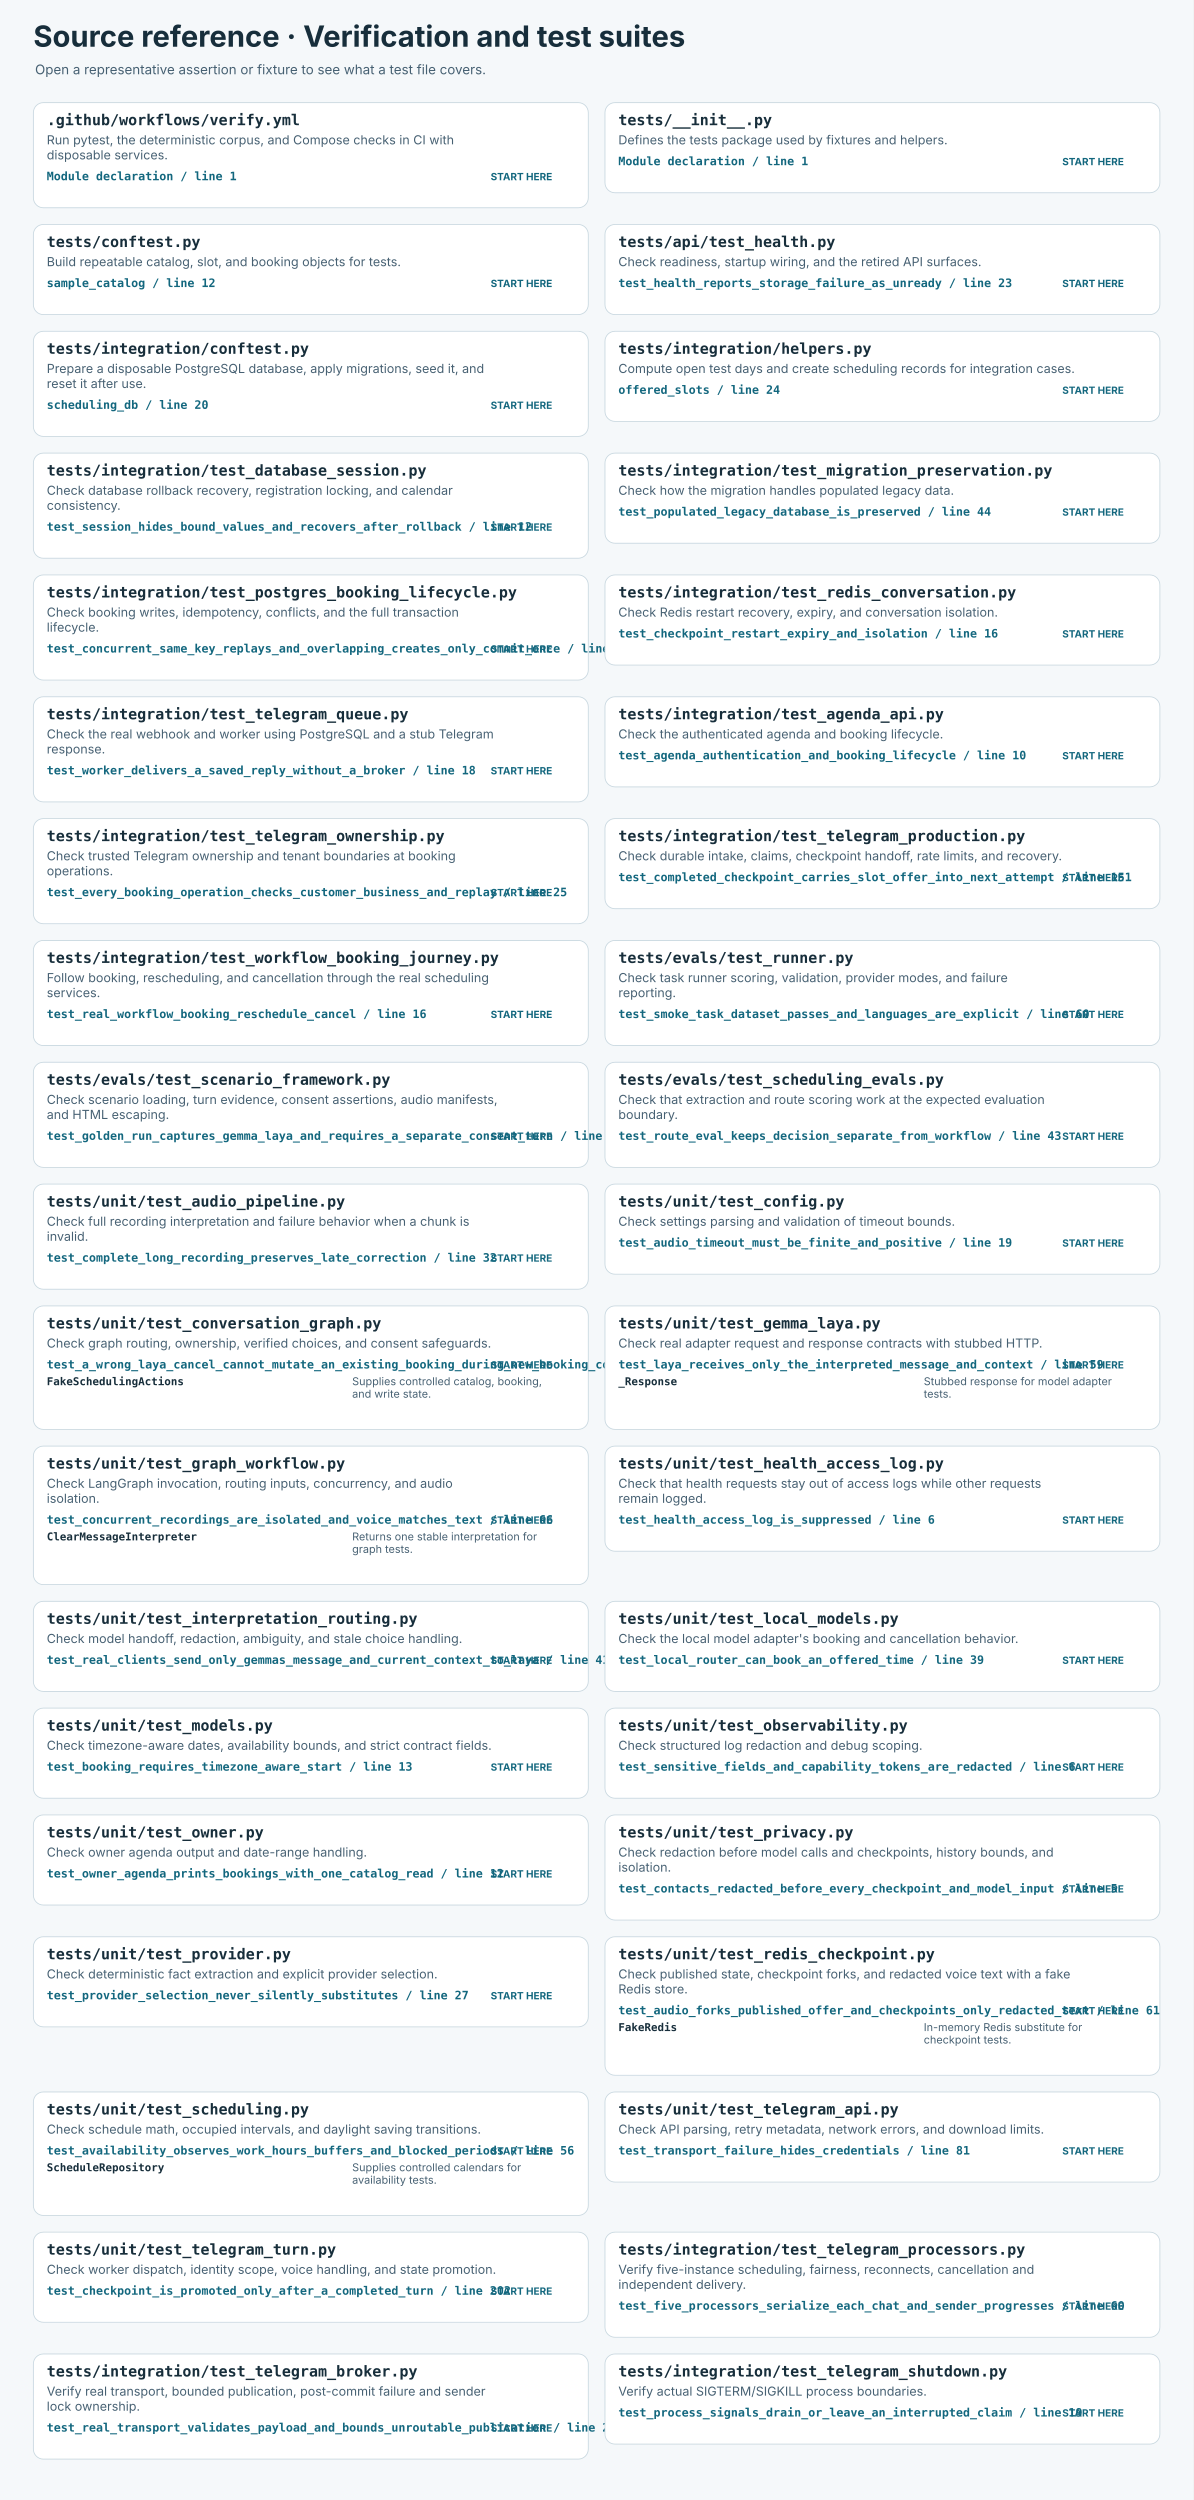
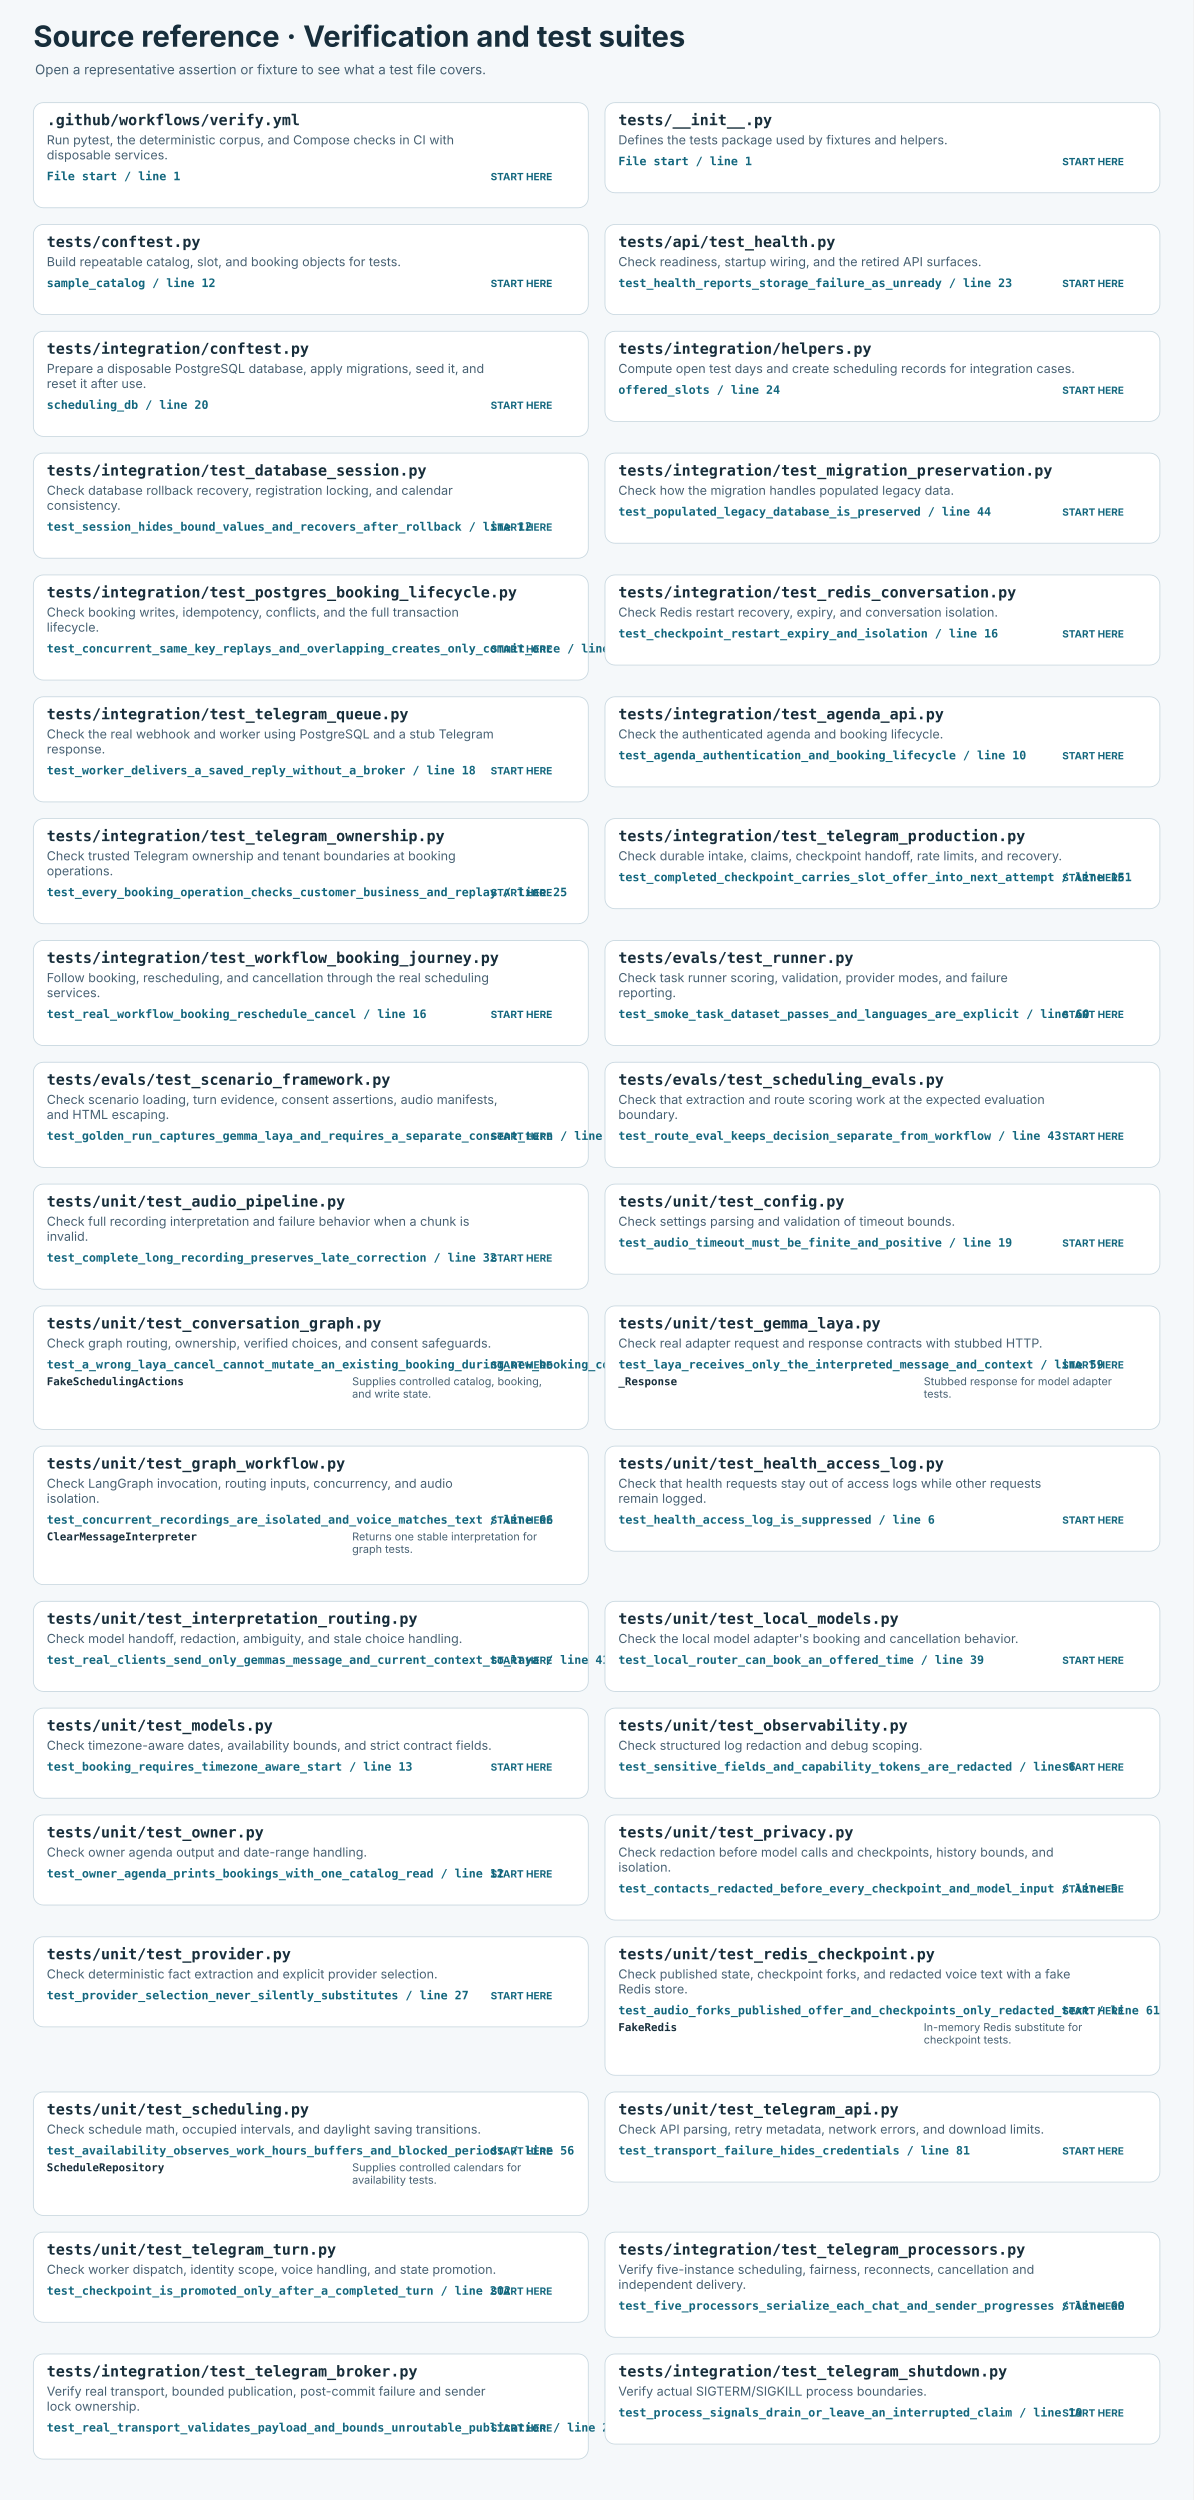
<svg xmlns="http://www.w3.org/2000/svg" viewBox="0 0 1430 2996" width="1430" height="2996" role="img" aria-label="Source reference · Verification and test suites">
  <rect x="0" y="0" width="1430" height="2996" rx="0" fill="#f5f8fa" stroke="none" stroke-width="1" />
  <text x="40" y="56" fill="#172e3b" font-size="35" font-weight="700" font-family="system-ui, -apple-system, sans-serif">Source reference · Verification and test suites</text>
  <text x="42" y="89" fill="#466072" font-size="16" font-weight="400" font-family="system-ui, -apple-system, sans-serif">Open a representative assertion or fixture to see what a test file covers.</text>
  <g id=".github-workflows-verify.yml" data-source=".github/workflows/verify.yml">
    <rect x="40" y="123" width="665" height="126" rx="12" fill="#ffffff" stroke="#c8d7df" stroke-width="1" />
    <a href="../../.github/workflows/verify.yml">
      <text x="56" y="150" fill="#172e3b" font-size="18" font-weight="700" font-family="ui-monospace, Menlo, monospace">.github/workflows/verify.yml</text>
    </a>
    <text x="56" y="173" fill="#466072" font-size="15" font-weight="400" font-family="system-ui, -apple-system, sans-serif">Run pytest, the deterministic corpus, and Compose checks in CI with</text>
    <text x="56" y="191" fill="#466072" font-size="15" font-weight="400" font-family="system-ui, -apple-system, sans-serif">disposable services.</text>
    <a href="../../.github/workflows/verify.yml">
-       <text x="56" y="216" fill="#13677e" font-size="14" font-weight="700" font-family="ui-monospace, Menlo, monospace">Module declaration  /  line 1</text>
+       <text x="56" y="216" fill="#13677e" font-size="14" font-weight="700" font-family="ui-monospace, Menlo, monospace">File start  /  line 1</text>
    </a>
    <text x="588" y="216" fill="#13677e" font-size="12" font-weight="700" font-family="system-ui, -apple-system, sans-serif">START HERE</text>
  </g>
  <g id="tests-__init__.py" data-source="tests/__init__.py">
    <rect x="725" y="123" width="665" height="108" rx="12" fill="#ffffff" stroke="#c8d7df" stroke-width="1" />
    <a href="../../tests/__init__.py">
      <text x="741" y="150" fill="#172e3b" font-size="18" font-weight="700" font-family="ui-monospace, Menlo, monospace">tests/__init__.py</text>
    </a>
    <text x="741" y="173" fill="#466072" font-size="15" font-weight="400" font-family="system-ui, -apple-system, sans-serif">Defines the tests package used by fixtures and helpers.</text>
    <a href="../../tests/__init__.py">
-       <text x="741" y="198" fill="#13677e" font-size="14" font-weight="700" font-family="ui-monospace, Menlo, monospace">Module declaration  /  line 1</text>
+       <text x="741" y="198" fill="#13677e" font-size="14" font-weight="700" font-family="ui-monospace, Menlo, monospace">File start  /  line 1</text>
    </a>
    <text x="1273" y="198" fill="#13677e" font-size="12" font-weight="700" font-family="system-ui, -apple-system, sans-serif">START HERE</text>
  </g>
  <g id="tests-conftest.py" data-source="tests/conftest.py">
    <rect x="40" y="269" width="665" height="108" rx="12" fill="#ffffff" stroke="#c8d7df" stroke-width="1" />
    <a href="../../tests/conftest.py">
      <text x="56" y="296" fill="#172e3b" font-size="18" font-weight="700" font-family="ui-monospace, Menlo, monospace">tests/conftest.py</text>
    </a>
    <text x="56" y="319" fill="#466072" font-size="15" font-weight="400" font-family="system-ui, -apple-system, sans-serif">Build repeatable catalog, slot, and booking objects for tests.</text>
    <a href="../../tests/conftest.py#L12">
      <text x="56" y="344" fill="#13677e" font-size="14" font-weight="700" font-family="ui-monospace, Menlo, monospace">sample_catalog  /  line 12</text>
    </a>
    <text x="588" y="344" fill="#13677e" font-size="12" font-weight="700" font-family="system-ui, -apple-system, sans-serif">START HERE</text>
  </g>
  <g id="tests-api-test_health.py" data-source="tests/api/test_health.py">
    <rect x="725" y="269" width="665" height="108" rx="12" fill="#ffffff" stroke="#c8d7df" stroke-width="1" />
    <a href="../../tests/api/test_health.py">
      <text x="741" y="296" fill="#172e3b" font-size="18" font-weight="700" font-family="ui-monospace, Menlo, monospace">tests/api/test_health.py</text>
    </a>
    <text x="741" y="319" fill="#466072" font-size="15" font-weight="400" font-family="system-ui, -apple-system, sans-serif">Check readiness, startup wiring, and the retired API surfaces.</text>
    <a href="../../tests/api/test_health.py#L23">
      <text x="741" y="344" fill="#13677e" font-size="14" font-weight="700" font-family="ui-monospace, Menlo, monospace">test_health_reports_storage_failure_as_unready  /  line 23</text>
    </a>
    <text x="1273" y="344" fill="#13677e" font-size="12" font-weight="700" font-family="system-ui, -apple-system, sans-serif">START HERE</text>
  </g>
  <g id="tests-integration-conftest.py" data-source="tests/integration/conftest.py">
    <rect x="40" y="397" width="665" height="126" rx="12" fill="#ffffff" stroke="#c8d7df" stroke-width="1" />
    <a href="../../tests/integration/conftest.py">
      <text x="56" y="424" fill="#172e3b" font-size="18" font-weight="700" font-family="ui-monospace, Menlo, monospace">tests/integration/conftest.py</text>
    </a>
    <text x="56" y="447" fill="#466072" font-size="15" font-weight="400" font-family="system-ui, -apple-system, sans-serif">Prepare a disposable PostgreSQL database, apply migrations, seed it, and</text>
    <text x="56" y="465" fill="#466072" font-size="15" font-weight="400" font-family="system-ui, -apple-system, sans-serif">reset it after use.</text>
    <a href="../../tests/integration/conftest.py#L20">
      <text x="56" y="490" fill="#13677e" font-size="14" font-weight="700" font-family="ui-monospace, Menlo, monospace">scheduling_db  /  line 20</text>
    </a>
    <text x="588" y="490" fill="#13677e" font-size="12" font-weight="700" font-family="system-ui, -apple-system, sans-serif">START HERE</text>
  </g>
  <g id="tests-integration-helpers.py" data-source="tests/integration/helpers.py">
    <rect x="725" y="397" width="665" height="108" rx="12" fill="#ffffff" stroke="#c8d7df" stroke-width="1" />
    <a href="../../tests/integration/helpers.py">
      <text x="741" y="424" fill="#172e3b" font-size="18" font-weight="700" font-family="ui-monospace, Menlo, monospace">tests/integration/helpers.py</text>
    </a>
    <text x="741" y="447" fill="#466072" font-size="15" font-weight="400" font-family="system-ui, -apple-system, sans-serif">Compute open test days and create scheduling records for integration cases.</text>
    <a href="../../tests/integration/helpers.py#L24">
      <text x="741" y="472" fill="#13677e" font-size="14" font-weight="700" font-family="ui-monospace, Menlo, monospace">offered_slots  /  line 24</text>
    </a>
    <text x="1273" y="472" fill="#13677e" font-size="12" font-weight="700" font-family="system-ui, -apple-system, sans-serif">START HERE</text>
  </g>
  <g id="tests-integration-test_database_session.py" data-source="tests/integration/test_database_session.py">
    <rect x="40" y="543" width="665" height="126" rx="12" fill="#ffffff" stroke="#c8d7df" stroke-width="1" />
    <a href="../../tests/integration/test_database_session.py">
      <text x="56" y="570" fill="#172e3b" font-size="18" font-weight="700" font-family="ui-monospace, Menlo, monospace">tests/integration/test_database_session.py</text>
    </a>
    <text x="56" y="593" fill="#466072" font-size="15" font-weight="400" font-family="system-ui, -apple-system, sans-serif">Check database rollback recovery, registration locking, and calendar</text>
    <text x="56" y="611" fill="#466072" font-size="15" font-weight="400" font-family="system-ui, -apple-system, sans-serif">consistency.</text>
    <a href="../../tests/integration/test_database_session.py#L12">
      <text x="56" y="636" fill="#13677e" font-size="14" font-weight="700" font-family="ui-monospace, Menlo, monospace">test_session_hides_bound_values_and_recovers_after_rollback  /  line 12</text>
    </a>
    <text x="588" y="636" fill="#13677e" font-size="12" font-weight="700" font-family="system-ui, -apple-system, sans-serif">START HERE</text>
  </g>
  <g id="tests-integration-test_migration_preservation.py" data-source="tests/integration/test_migration_preservation.py">
    <rect x="725" y="543" width="665" height="108" rx="12" fill="#ffffff" stroke="#c8d7df" stroke-width="1" />
    <a href="../../tests/integration/test_migration_preservation.py">
      <text x="741" y="570" fill="#172e3b" font-size="18" font-weight="700" font-family="ui-monospace, Menlo, monospace">tests/integration/test_migration_preservation.py</text>
    </a>
    <text x="741" y="593" fill="#466072" font-size="15" font-weight="400" font-family="system-ui, -apple-system, sans-serif">Check how the migration handles populated legacy data.</text>
    <a href="../../tests/integration/test_migration_preservation.py#L44">
      <text x="741" y="618" fill="#13677e" font-size="14" font-weight="700" font-family="ui-monospace, Menlo, monospace">test_populated_legacy_database_is_preserved  /  line 44</text>
    </a>
    <text x="1273" y="618" fill="#13677e" font-size="12" font-weight="700" font-family="system-ui, -apple-system, sans-serif">START HERE</text>
  </g>
  <g id="tests-integration-test_postgres_booking_lifecycle.py" data-source="tests/integration/test_postgres_booking_lifecycle.py">
    <rect x="40" y="689" width="665" height="126" rx="12" fill="#ffffff" stroke="#c8d7df" stroke-width="1" />
    <a href="../../tests/integration/test_postgres_booking_lifecycle.py">
      <text x="56" y="716" fill="#172e3b" font-size="18" font-weight="700" font-family="ui-monospace, Menlo, monospace">tests/integration/test_postgres_booking_lifecycle.py</text>
    </a>
    <text x="56" y="739" fill="#466072" font-size="15" font-weight="400" font-family="system-ui, -apple-system, sans-serif">Check booking writes, idempotency, conflicts, and the full transaction</text>
    <text x="56" y="757" fill="#466072" font-size="15" font-weight="400" font-family="system-ui, -apple-system, sans-serif">lifecycle.</text>
    <a href="../../tests/integration/test_postgres_booking_lifecycle.py#L331">
      <text x="56" y="782" fill="#13677e" font-size="14" font-weight="700" font-family="ui-monospace, Menlo, monospace">test_concurrent_same_key_replays_and_overlapping_creates_only_commit_once  /  line 331</text>
    </a>
    <text x="588" y="782" fill="#13677e" font-size="12" font-weight="700" font-family="system-ui, -apple-system, sans-serif">START HERE</text>
  </g>
  <g id="tests-integration-test_redis_conversation.py" data-source="tests/integration/test_redis_conversation.py">
    <rect x="725" y="689" width="665" height="108" rx="12" fill="#ffffff" stroke="#c8d7df" stroke-width="1" />
    <a href="../../tests/integration/test_redis_conversation.py">
      <text x="741" y="716" fill="#172e3b" font-size="18" font-weight="700" font-family="ui-monospace, Menlo, monospace">tests/integration/test_redis_conversation.py</text>
    </a>
    <text x="741" y="739" fill="#466072" font-size="15" font-weight="400" font-family="system-ui, -apple-system, sans-serif">Check Redis restart recovery, expiry, and conversation isolation.</text>
    <a href="../../tests/integration/test_redis_conversation.py#L16">
      <text x="741" y="764" fill="#13677e" font-size="14" font-weight="700" font-family="ui-monospace, Menlo, monospace">test_checkpoint_restart_expiry_and_isolation  /  line 16</text>
    </a>
    <text x="1273" y="764" fill="#13677e" font-size="12" font-weight="700" font-family="system-ui, -apple-system, sans-serif">START HERE</text>
  </g>
  <g id="tests-integration-test_telegram_queue.py" data-source="tests/integration/test_telegram_queue.py">
    <rect x="40" y="835" width="665" height="126" rx="12" fill="#ffffff" stroke="#c8d7df" stroke-width="1" />
    <a href="../../tests/integration/test_telegram_queue.py">
      <text x="56" y="862" fill="#172e3b" font-size="18" font-weight="700" font-family="ui-monospace, Menlo, monospace">tests/integration/test_telegram_queue.py</text>
    </a>
    <text x="56" y="885" fill="#466072" font-size="15" font-weight="400" font-family="system-ui, -apple-system, sans-serif">Check the real webhook and worker using PostgreSQL and a stub Telegram</text>
    <text x="56" y="903" fill="#466072" font-size="15" font-weight="400" font-family="system-ui, -apple-system, sans-serif">response.</text>
    <a href="../../tests/integration/test_telegram_queue.py#L18">
      <text x="56" y="928" fill="#13677e" font-size="14" font-weight="700" font-family="ui-monospace, Menlo, monospace">test_worker_delivers_a_saved_reply_without_a_broker  /  line 18</text>
    </a>
    <text x="588" y="928" fill="#13677e" font-size="12" font-weight="700" font-family="system-ui, -apple-system, sans-serif">START HERE</text>
  </g>
  <g id="tests-integration-test_agenda_api.py" data-source="tests/integration/test_agenda_api.py">
    <rect x="725" y="835" width="665" height="108" rx="12" fill="#ffffff" stroke="#c8d7df" stroke-width="1" />
    <a href="../../tests/integration/test_agenda_api.py">
      <text x="741" y="862" fill="#172e3b" font-size="18" font-weight="700" font-family="ui-monospace, Menlo, monospace">tests/integration/test_agenda_api.py</text>
    </a>
    <text x="741" y="885" fill="#466072" font-size="15" font-weight="400" font-family="system-ui, -apple-system, sans-serif">Check the authenticated agenda and booking lifecycle.</text>
    <a href="../../tests/integration/test_agenda_api.py#L10">
      <text x="741" y="910" fill="#13677e" font-size="14" font-weight="700" font-family="ui-monospace, Menlo, monospace">test_agenda_authentication_and_booking_lifecycle  /  line 10</text>
    </a>
    <text x="1273" y="910" fill="#13677e" font-size="12" font-weight="700" font-family="system-ui, -apple-system, sans-serif">START HERE</text>
  </g>
  <g id="tests-integration-test_telegram_ownership.py" data-source="tests/integration/test_telegram_ownership.py">
    <rect x="40" y="981" width="665" height="126" rx="12" fill="#ffffff" stroke="#c8d7df" stroke-width="1" />
    <a href="../../tests/integration/test_telegram_ownership.py">
      <text x="56" y="1008" fill="#172e3b" font-size="18" font-weight="700" font-family="ui-monospace, Menlo, monospace">tests/integration/test_telegram_ownership.py</text>
    </a>
    <text x="56" y="1031" fill="#466072" font-size="15" font-weight="400" font-family="system-ui, -apple-system, sans-serif">Check trusted Telegram ownership and tenant boundaries at booking</text>
    <text x="56" y="1049" fill="#466072" font-size="15" font-weight="400" font-family="system-ui, -apple-system, sans-serif">operations.</text>
    <a href="../../tests/integration/test_telegram_ownership.py#L25">
      <text x="56" y="1074" fill="#13677e" font-size="14" font-weight="700" font-family="ui-monospace, Menlo, monospace">test_every_booking_operation_checks_customer_business_and_replay  /  line 25</text>
    </a>
    <text x="588" y="1074" fill="#13677e" font-size="12" font-weight="700" font-family="system-ui, -apple-system, sans-serif">START HERE</text>
  </g>
  <g id="tests-integration-test_telegram_production.py" data-source="tests/integration/test_telegram_production.py">
    <rect x="725" y="981" width="665" height="108" rx="12" fill="#ffffff" stroke="#c8d7df" stroke-width="1" />
    <a href="../../tests/integration/test_telegram_production.py">
      <text x="741" y="1008" fill="#172e3b" font-size="18" font-weight="700" font-family="ui-monospace, Menlo, monospace">tests/integration/test_telegram_production.py</text>
    </a>
    <text x="741" y="1031" fill="#466072" font-size="15" font-weight="400" font-family="system-ui, -apple-system, sans-serif">Check durable intake, claims, checkpoint handoff, rate limits, and recovery.</text>
    <a href="../../tests/integration/test_telegram_production.py#L151">
      <text x="741" y="1056" fill="#13677e" font-size="14" font-weight="700" font-family="ui-monospace, Menlo, monospace">test_completed_checkpoint_carries_slot_offer_into_next_attempt  /  line 151</text>
    </a>
    <text x="1273" y="1056" fill="#13677e" font-size="12" font-weight="700" font-family="system-ui, -apple-system, sans-serif">START HERE</text>
  </g>
  <g id="tests-integration-test_workflow_booking_journey.py" data-source="tests/integration/test_workflow_booking_journey.py">
    <rect x="40" y="1127" width="665" height="126" rx="12" fill="#ffffff" stroke="#c8d7df" stroke-width="1" />
    <a href="../../tests/integration/test_workflow_booking_journey.py">
      <text x="56" y="1154" fill="#172e3b" font-size="18" font-weight="700" font-family="ui-monospace, Menlo, monospace">tests/integration/test_workflow_booking_journey.py</text>
    </a>
    <text x="56" y="1177" fill="#466072" font-size="15" font-weight="400" font-family="system-ui, -apple-system, sans-serif">Follow booking, rescheduling, and cancellation through the real scheduling</text>
    <text x="56" y="1195" fill="#466072" font-size="15" font-weight="400" font-family="system-ui, -apple-system, sans-serif">services.</text>
    <a href="../../tests/integration/test_workflow_booking_journey.py#L16">
      <text x="56" y="1220" fill="#13677e" font-size="14" font-weight="700" font-family="ui-monospace, Menlo, monospace">test_real_workflow_booking_reschedule_cancel  /  line 16</text>
    </a>
    <text x="588" y="1220" fill="#13677e" font-size="12" font-weight="700" font-family="system-ui, -apple-system, sans-serif">START HERE</text>
  </g>
  <g id="tests-evals-test_runner.py" data-source="tests/evals/test_runner.py">
    <rect x="725" y="1127" width="665" height="126" rx="12" fill="#ffffff" stroke="#c8d7df" stroke-width="1" />
    <a href="../../tests/evals/test_runner.py">
      <text x="741" y="1154" fill="#172e3b" font-size="18" font-weight="700" font-family="ui-monospace, Menlo, monospace">tests/evals/test_runner.py</text>
    </a>
    <text x="741" y="1177" fill="#466072" font-size="15" font-weight="400" font-family="system-ui, -apple-system, sans-serif">Check task runner scoring, validation, provider modes, and failure</text>
    <text x="741" y="1195" fill="#466072" font-size="15" font-weight="400" font-family="system-ui, -apple-system, sans-serif">reporting.</text>
    <a href="../../tests/evals/test_runner.py#L60">
      <text x="741" y="1220" fill="#13677e" font-size="14" font-weight="700" font-family="ui-monospace, Menlo, monospace">test_smoke_task_dataset_passes_and_languages_are_explicit  /  line 60</text>
    </a>
    <text x="1273" y="1220" fill="#13677e" font-size="12" font-weight="700" font-family="system-ui, -apple-system, sans-serif">START HERE</text>
  </g>
  <g id="tests-evals-test_scenario_framework.py" data-source="tests/evals/test_scenario_framework.py">
    <rect x="40" y="1273" width="665" height="126" rx="12" fill="#ffffff" stroke="#c8d7df" stroke-width="1" />
    <a href="../../tests/evals/test_scenario_framework.py">
      <text x="56" y="1300" fill="#172e3b" font-size="18" font-weight="700" font-family="ui-monospace, Menlo, monospace">tests/evals/test_scenario_framework.py</text>
    </a>
    <text x="56" y="1323" fill="#466072" font-size="15" font-weight="400" font-family="system-ui, -apple-system, sans-serif">Check scenario loading, turn evidence, consent assertions, audio manifests,</text>
    <text x="56" y="1341" fill="#466072" font-size="15" font-weight="400" font-family="system-ui, -apple-system, sans-serif">and HTML escaping.</text>
    <a href="../../tests/evals/test_scenario_framework.py#L26">
      <text x="56" y="1366" fill="#13677e" font-size="14" font-weight="700" font-family="ui-monospace, Menlo, monospace">test_golden_run_captures_gemma_laya_and_requires_a_separate_consent_turn  /  line 26</text>
    </a>
    <text x="588" y="1366" fill="#13677e" font-size="12" font-weight="700" font-family="system-ui, -apple-system, sans-serif">START HERE</text>
  </g>
  <g id="tests-evals-test_scheduling_evals.py" data-source="tests/evals/test_scheduling_evals.py">
    <rect x="725" y="1273" width="665" height="126" rx="12" fill="#ffffff" stroke="#c8d7df" stroke-width="1" />
    <a href="../../tests/evals/test_scheduling_evals.py">
      <text x="741" y="1300" fill="#172e3b" font-size="18" font-weight="700" font-family="ui-monospace, Menlo, monospace">tests/evals/test_scheduling_evals.py</text>
    </a>
    <text x="741" y="1323" fill="#466072" font-size="15" font-weight="400" font-family="system-ui, -apple-system, sans-serif">Check that extraction and route scoring work at the expected evaluation</text>
    <text x="741" y="1341" fill="#466072" font-size="15" font-weight="400" font-family="system-ui, -apple-system, sans-serif">boundary.</text>
    <a href="../../tests/evals/test_scheduling_evals.py#L43">
      <text x="741" y="1366" fill="#13677e" font-size="14" font-weight="700" font-family="ui-monospace, Menlo, monospace">test_route_eval_keeps_decision_separate_from_workflow  /  line 43</text>
    </a>
    <text x="1273" y="1366" fill="#13677e" font-size="12" font-weight="700" font-family="system-ui, -apple-system, sans-serif">START HERE</text>
  </g>
  <g id="tests-unit-test_audio_pipeline.py" data-source="tests/unit/test_audio_pipeline.py">
    <rect x="40" y="1419" width="665" height="126" rx="12" fill="#ffffff" stroke="#c8d7df" stroke-width="1" />
    <a href="../../tests/unit/test_audio_pipeline.py">
      <text x="56" y="1446" fill="#172e3b" font-size="18" font-weight="700" font-family="ui-monospace, Menlo, monospace">tests/unit/test_audio_pipeline.py</text>
    </a>
    <text x="56" y="1469" fill="#466072" font-size="15" font-weight="400" font-family="system-ui, -apple-system, sans-serif">Check full recording interpretation and failure behavior when a chunk is</text>
    <text x="56" y="1487" fill="#466072" font-size="15" font-weight="400" font-family="system-ui, -apple-system, sans-serif">invalid.</text>
    <a href="../../tests/unit/test_audio_pipeline.py#L32">
      <text x="56" y="1512" fill="#13677e" font-size="14" font-weight="700" font-family="ui-monospace, Menlo, monospace">test_complete_long_recording_preserves_late_correction  /  line 32</text>
    </a>
    <text x="588" y="1512" fill="#13677e" font-size="12" font-weight="700" font-family="system-ui, -apple-system, sans-serif">START HERE</text>
  </g>
  <g id="tests-unit-test_config.py" data-source="tests/unit/test_config.py">
    <rect x="725" y="1419" width="665" height="108" rx="12" fill="#ffffff" stroke="#c8d7df" stroke-width="1" />
    <a href="../../tests/unit/test_config.py">
      <text x="741" y="1446" fill="#172e3b" font-size="18" font-weight="700" font-family="ui-monospace, Menlo, monospace">tests/unit/test_config.py</text>
    </a>
    <text x="741" y="1469" fill="#466072" font-size="15" font-weight="400" font-family="system-ui, -apple-system, sans-serif">Check settings parsing and validation of timeout bounds.</text>
    <a href="../../tests/unit/test_config.py#L19">
      <text x="741" y="1494" fill="#13677e" font-size="14" font-weight="700" font-family="ui-monospace, Menlo, monospace">test_audio_timeout_must_be_finite_and_positive  /  line 19</text>
    </a>
    <text x="1273" y="1494" fill="#13677e" font-size="12" font-weight="700" font-family="system-ui, -apple-system, sans-serif">START HERE</text>
  </g>
  <g id="tests-unit-test_conversation_graph.py" data-source="tests/unit/test_conversation_graph.py">
    <rect x="40" y="1565" width="665" height="148" rx="12" fill="#ffffff" stroke="#c8d7df" stroke-width="1" />
    <a href="../../tests/unit/test_conversation_graph.py">
      <text x="56" y="1592" fill="#172e3b" font-size="18" font-weight="700" font-family="ui-monospace, Menlo, monospace">tests/unit/test_conversation_graph.py</text>
    </a>
    <text x="56" y="1615" fill="#466072" font-size="15" font-weight="400" font-family="system-ui, -apple-system, sans-serif">Check graph routing, ownership, verified choices, and consent safeguards.</text>
    <a href="../../tests/unit/test_conversation_graph.py#L190">
      <text x="56" y="1640" fill="#13677e" font-size="14" font-weight="700" font-family="ui-monospace, Menlo, monospace">test_a_wrong_laya_cancel_cannot_mutate_an_existing_booking_during_new_booking_consent  /  line 190</text>
    </a>
    <text x="588" y="1640" fill="#13677e" font-size="12" font-weight="700" font-family="system-ui, -apple-system, sans-serif">START HERE</text>
    <a href="../../tests/unit/test_conversation_graph.py#L13">
      <text x="56" y="1660" fill="#172e3b" font-size="13" font-weight="650" font-family="ui-monospace, Menlo, monospace">FakeSchedulingActions</text>
    </a>
    <text x="422" y="1660" fill="#466072" font-size="13" font-weight="400" font-family="system-ui, -apple-system, sans-serif">Supplies controlled catalog, booking,</text>
    <text x="422" y="1675" fill="#466072" font-size="13" font-weight="400" font-family="system-ui, -apple-system, sans-serif">and write state.</text>
  </g>
  <g id="tests-unit-test_gemma_laya.py" data-source="tests/unit/test_gemma_laya.py">
    <rect x="725" y="1565" width="665" height="148" rx="12" fill="#ffffff" stroke="#c8d7df" stroke-width="1" />
    <a href="../../tests/unit/test_gemma_laya.py">
      <text x="741" y="1592" fill="#172e3b" font-size="18" font-weight="700" font-family="ui-monospace, Menlo, monospace">tests/unit/test_gemma_laya.py</text>
    </a>
    <text x="741" y="1615" fill="#466072" font-size="15" font-weight="400" font-family="system-ui, -apple-system, sans-serif">Check real adapter request and response contracts with stubbed HTTP.</text>
    <a href="../../tests/unit/test_gemma_laya.py#L59">
      <text x="741" y="1640" fill="#13677e" font-size="14" font-weight="700" font-family="ui-monospace, Menlo, monospace">test_laya_receives_only_the_interpreted_message_and_context  /  line 59</text>
    </a>
    <text x="1273" y="1640" fill="#13677e" font-size="12" font-weight="700" font-family="system-ui, -apple-system, sans-serif">START HERE</text>
    <a href="../../tests/unit/test_gemma_laya.py#L11">
      <text x="741" y="1660" fill="#172e3b" font-size="13" font-weight="650" font-family="ui-monospace, Menlo, monospace">_Response</text>
    </a>
    <text x="1107" y="1660" fill="#466072" font-size="13" font-weight="400" font-family="system-ui, -apple-system, sans-serif">Stubbed response for model adapter</text>
    <text x="1107" y="1675" fill="#466072" font-size="13" font-weight="400" font-family="system-ui, -apple-system, sans-serif">tests.</text>
  </g>
  <g id="tests-unit-test_graph_workflow.py" data-source="tests/unit/test_graph_workflow.py">
    <rect x="40" y="1733" width="665" height="166" rx="12" fill="#ffffff" stroke="#c8d7df" stroke-width="1" />
    <a href="../../tests/unit/test_graph_workflow.py">
      <text x="56" y="1760" fill="#172e3b" font-size="18" font-weight="700" font-family="ui-monospace, Menlo, monospace">tests/unit/test_graph_workflow.py</text>
    </a>
    <text x="56" y="1783" fill="#466072" font-size="15" font-weight="400" font-family="system-ui, -apple-system, sans-serif">Check LangGraph invocation, routing inputs, concurrency, and audio</text>
    <text x="56" y="1801" fill="#466072" font-size="15" font-weight="400" font-family="system-ui, -apple-system, sans-serif">isolation.</text>
    <a href="../../tests/unit/test_graph_workflow.py#L66">
      <text x="56" y="1826" fill="#13677e" font-size="14" font-weight="700" font-family="ui-monospace, Menlo, monospace">test_concurrent_recordings_are_isolated_and_voice_matches_text  /  line 66</text>
    </a>
    <text x="588" y="1826" fill="#13677e" font-size="12" font-weight="700" font-family="system-ui, -apple-system, sans-serif">START HERE</text>
    <a href="../../tests/unit/test_graph_workflow.py#L16">
      <text x="56" y="1846" fill="#172e3b" font-size="13" font-weight="650" font-family="ui-monospace, Menlo, monospace">ClearMessageInterpreter</text>
    </a>
    <text x="422" y="1846" fill="#466072" font-size="13" font-weight="400" font-family="system-ui, -apple-system, sans-serif">Returns one stable interpretation for</text>
    <text x="422" y="1861" fill="#466072" font-size="13" font-weight="400" font-family="system-ui, -apple-system, sans-serif">graph tests.</text>
  </g>
  <g id="tests-unit-test_health_access_log.py" data-source="tests/unit/test_health_access_log.py">
    <rect x="725" y="1733" width="665" height="126" rx="12" fill="#ffffff" stroke="#c8d7df" stroke-width="1" />
    <a href="../../tests/unit/test_health_access_log.py">
      <text x="741" y="1760" fill="#172e3b" font-size="18" font-weight="700" font-family="ui-monospace, Menlo, monospace">tests/unit/test_health_access_log.py</text>
    </a>
    <text x="741" y="1783" fill="#466072" font-size="15" font-weight="400" font-family="system-ui, -apple-system, sans-serif">Check that health requests stay out of access logs while other requests</text>
    <text x="741" y="1801" fill="#466072" font-size="15" font-weight="400" font-family="system-ui, -apple-system, sans-serif">remain logged.</text>
    <a href="../../tests/unit/test_health_access_log.py#L6">
      <text x="741" y="1826" fill="#13677e" font-size="14" font-weight="700" font-family="ui-monospace, Menlo, monospace">test_health_access_log_is_suppressed  /  line 6</text>
    </a>
    <text x="1273" y="1826" fill="#13677e" font-size="12" font-weight="700" font-family="system-ui, -apple-system, sans-serif">START HERE</text>
  </g>
  <g id="tests-unit-test_interpretation_routing.py" data-source="tests/unit/test_interpretation_routing.py">
    <rect x="40" y="1919" width="665" height="108" rx="12" fill="#ffffff" stroke="#c8d7df" stroke-width="1" />
    <a href="../../tests/unit/test_interpretation_routing.py">
      <text x="56" y="1946" fill="#172e3b" font-size="18" font-weight="700" font-family="ui-monospace, Menlo, monospace">tests/unit/test_interpretation_routing.py</text>
    </a>
    <text x="56" y="1969" fill="#466072" font-size="15" font-weight="400" font-family="system-ui, -apple-system, sans-serif">Check model handoff, redaction, ambiguity, and stale choice handling.</text>
    <a href="../../tests/unit/test_interpretation_routing.py#L41">
      <text x="56" y="1994" fill="#13677e" font-size="14" font-weight="700" font-family="ui-monospace, Menlo, monospace">test_real_clients_send_only_gemmas_message_and_current_context_to_laya  /  line 41</text>
    </a>
    <text x="588" y="1994" fill="#13677e" font-size="12" font-weight="700" font-family="system-ui, -apple-system, sans-serif">START HERE</text>
  </g>
  <g id="tests-unit-test_local_models.py" data-source="tests/unit/test_local_models.py">
    <rect x="725" y="1919" width="665" height="108" rx="12" fill="#ffffff" stroke="#c8d7df" stroke-width="1" />
    <a href="../../tests/unit/test_local_models.py">
      <text x="741" y="1946" fill="#172e3b" font-size="18" font-weight="700" font-family="ui-monospace, Menlo, monospace">tests/unit/test_local_models.py</text>
    </a>
    <text x="741" y="1969" fill="#466072" font-size="15" font-weight="400" font-family="system-ui, -apple-system, sans-serif">Check the local model adapter's booking and cancellation behavior.</text>
    <a href="../../tests/unit/test_local_models.py#L39">
      <text x="741" y="1994" fill="#13677e" font-size="14" font-weight="700" font-family="ui-monospace, Menlo, monospace">test_local_router_can_book_an_offered_time  /  line 39</text>
    </a>
    <text x="1273" y="1994" fill="#13677e" font-size="12" font-weight="700" font-family="system-ui, -apple-system, sans-serif">START HERE</text>
  </g>
  <g id="tests-unit-test_models.py" data-source="tests/unit/test_models.py">
    <rect x="40" y="2047" width="665" height="108" rx="12" fill="#ffffff" stroke="#c8d7df" stroke-width="1" />
    <a href="../../tests/unit/test_models.py">
      <text x="56" y="2074" fill="#172e3b" font-size="18" font-weight="700" font-family="ui-monospace, Menlo, monospace">tests/unit/test_models.py</text>
    </a>
    <text x="56" y="2097" fill="#466072" font-size="15" font-weight="400" font-family="system-ui, -apple-system, sans-serif">Check timezone-aware dates, availability bounds, and strict contract fields.</text>
    <a href="../../tests/unit/test_models.py#L13">
      <text x="56" y="2122" fill="#13677e" font-size="14" font-weight="700" font-family="ui-monospace, Menlo, monospace">test_booking_requires_timezone_aware_start  /  line 13</text>
    </a>
    <text x="588" y="2122" fill="#13677e" font-size="12" font-weight="700" font-family="system-ui, -apple-system, sans-serif">START HERE</text>
  </g>
  <g id="tests-unit-test_observability.py" data-source="tests/unit/test_observability.py">
    <rect x="725" y="2047" width="665" height="108" rx="12" fill="#ffffff" stroke="#c8d7df" stroke-width="1" />
    <a href="../../tests/unit/test_observability.py">
      <text x="741" y="2074" fill="#172e3b" font-size="18" font-weight="700" font-family="ui-monospace, Menlo, monospace">tests/unit/test_observability.py</text>
    </a>
    <text x="741" y="2097" fill="#466072" font-size="15" font-weight="400" font-family="system-ui, -apple-system, sans-serif">Check structured log redaction and debug scoping.</text>
    <a href="../../tests/unit/test_observability.py#L6">
      <text x="741" y="2122" fill="#13677e" font-size="14" font-weight="700" font-family="ui-monospace, Menlo, monospace">test_sensitive_fields_and_capability_tokens_are_redacted  /  line 6</text>
    </a>
    <text x="1273" y="2122" fill="#13677e" font-size="12" font-weight="700" font-family="system-ui, -apple-system, sans-serif">START HERE</text>
  </g>
  <g id="tests-unit-test_owner.py" data-source="tests/unit/test_owner.py">
    <rect x="40" y="2175" width="665" height="108" rx="12" fill="#ffffff" stroke="#c8d7df" stroke-width="1" />
    <a href="../../tests/unit/test_owner.py">
      <text x="56" y="2202" fill="#172e3b" font-size="18" font-weight="700" font-family="ui-monospace, Menlo, monospace">tests/unit/test_owner.py</text>
    </a>
    <text x="56" y="2225" fill="#466072" font-size="15" font-weight="400" font-family="system-ui, -apple-system, sans-serif">Check owner agenda output and date-range handling.</text>
    <a href="../../tests/unit/test_owner.py#L12">
      <text x="56" y="2250" fill="#13677e" font-size="14" font-weight="700" font-family="ui-monospace, Menlo, monospace">test_owner_agenda_prints_bookings_with_one_catalog_read  /  line 12</text>
    </a>
    <text x="588" y="2250" fill="#13677e" font-size="12" font-weight="700" font-family="system-ui, -apple-system, sans-serif">START HERE</text>
  </g>
  <g id="tests-unit-test_privacy.py" data-source="tests/unit/test_privacy.py">
    <rect x="725" y="2175" width="665" height="126" rx="12" fill="#ffffff" stroke="#c8d7df" stroke-width="1" />
    <a href="../../tests/unit/test_privacy.py">
      <text x="741" y="2202" fill="#172e3b" font-size="18" font-weight="700" font-family="ui-monospace, Menlo, monospace">tests/unit/test_privacy.py</text>
    </a>
    <text x="741" y="2225" fill="#466072" font-size="15" font-weight="400" font-family="system-ui, -apple-system, sans-serif">Check redaction before model calls and checkpoints, history bounds, and</text>
    <text x="741" y="2243" fill="#466072" font-size="15" font-weight="400" font-family="system-ui, -apple-system, sans-serif">isolation.</text>
    <a href="../../tests/unit/test_privacy.py#L5">
      <text x="741" y="2268" fill="#13677e" font-size="14" font-weight="700" font-family="ui-monospace, Menlo, monospace">test_contacts_redacted_before_every_checkpoint_and_model_input  /  line 5</text>
    </a>
    <text x="1273" y="2268" fill="#13677e" font-size="12" font-weight="700" font-family="system-ui, -apple-system, sans-serif">START HERE</text>
  </g>
  <g id="tests-unit-test_provider.py" data-source="tests/unit/test_provider.py">
    <rect x="40" y="2321" width="665" height="108" rx="12" fill="#ffffff" stroke="#c8d7df" stroke-width="1" />
    <a href="../../tests/unit/test_provider.py">
      <text x="56" y="2348" fill="#172e3b" font-size="18" font-weight="700" font-family="ui-monospace, Menlo, monospace">tests/unit/test_provider.py</text>
    </a>
    <text x="56" y="2371" fill="#466072" font-size="15" font-weight="400" font-family="system-ui, -apple-system, sans-serif">Check deterministic fact extraction and explicit provider selection.</text>
    <a href="../../tests/unit/test_provider.py#L27">
      <text x="56" y="2396" fill="#13677e" font-size="14" font-weight="700" font-family="ui-monospace, Menlo, monospace">test_provider_selection_never_silently_substitutes  /  line 27</text>
    </a>
    <text x="588" y="2396" fill="#13677e" font-size="12" font-weight="700" font-family="system-ui, -apple-system, sans-serif">START HERE</text>
  </g>
  <g id="tests-unit-test_redis_checkpoint.py" data-source="tests/unit/test_redis_checkpoint.py">
    <rect x="725" y="2321" width="665" height="166" rx="12" fill="#ffffff" stroke="#c8d7df" stroke-width="1" />
    <a href="../../tests/unit/test_redis_checkpoint.py">
      <text x="741" y="2348" fill="#172e3b" font-size="18" font-weight="700" font-family="ui-monospace, Menlo, monospace">tests/unit/test_redis_checkpoint.py</text>
    </a>
    <text x="741" y="2371" fill="#466072" font-size="15" font-weight="400" font-family="system-ui, -apple-system, sans-serif">Check published state, checkpoint forks, and redacted voice text with a fake</text>
    <text x="741" y="2389" fill="#466072" font-size="15" font-weight="400" font-family="system-ui, -apple-system, sans-serif">Redis store.</text>
    <a href="../../tests/unit/test_redis_checkpoint.py#L61">
      <text x="741" y="2414" fill="#13677e" font-size="14" font-weight="700" font-family="ui-monospace, Menlo, monospace">test_audio_forks_published_offer_and_checkpoints_only_redacted_text  /  line 61</text>
    </a>
    <text x="1273" y="2414" fill="#13677e" font-size="12" font-weight="700" font-family="system-ui, -apple-system, sans-serif">START HERE</text>
    <a href="../../tests/unit/test_redis_checkpoint.py#L17">
      <text x="741" y="2434" fill="#172e3b" font-size="13" font-weight="650" font-family="ui-monospace, Menlo, monospace">FakeRedis</text>
    </a>
    <text x="1107" y="2434" fill="#466072" font-size="13" font-weight="400" font-family="system-ui, -apple-system, sans-serif">In-memory Redis substitute for</text>
    <text x="1107" y="2449" fill="#466072" font-size="13" font-weight="400" font-family="system-ui, -apple-system, sans-serif">checkpoint tests.</text>
  </g>
  <g id="tests-unit-test_scheduling.py" data-source="tests/unit/test_scheduling.py">
    <rect x="40" y="2507" width="665" height="148" rx="12" fill="#ffffff" stroke="#c8d7df" stroke-width="1" />
    <a href="../../tests/unit/test_scheduling.py">
      <text x="56" y="2534" fill="#172e3b" font-size="18" font-weight="700" font-family="ui-monospace, Menlo, monospace">tests/unit/test_scheduling.py</text>
    </a>
    <text x="56" y="2557" fill="#466072" font-size="15" font-weight="400" font-family="system-ui, -apple-system, sans-serif">Check schedule math, occupied intervals, and daylight saving transitions.</text>
    <a href="../../tests/unit/test_scheduling.py#L56">
      <text x="56" y="2582" fill="#13677e" font-size="14" font-weight="700" font-family="ui-monospace, Menlo, monospace">test_availability_observes_work_hours_buffers_and_blocked_periods  /  line 56</text>
    </a>
    <text x="588" y="2582" fill="#13677e" font-size="12" font-weight="700" font-family="system-ui, -apple-system, sans-serif">START HERE</text>
    <a href="../../tests/unit/test_scheduling.py#L8">
      <text x="56" y="2602" fill="#172e3b" font-size="13" font-weight="650" font-family="ui-monospace, Menlo, monospace">ScheduleRepository</text>
    </a>
    <text x="422" y="2602" fill="#466072" font-size="13" font-weight="400" font-family="system-ui, -apple-system, sans-serif">Supplies controlled calendars for</text>
    <text x="422" y="2617" fill="#466072" font-size="13" font-weight="400" font-family="system-ui, -apple-system, sans-serif">availability tests.</text>
  </g>
  <g id="tests-unit-test_telegram_api.py" data-source="tests/unit/test_telegram_api.py">
    <rect x="725" y="2507" width="665" height="108" rx="12" fill="#ffffff" stroke="#c8d7df" stroke-width="1" />
    <a href="../../tests/unit/test_telegram_api.py">
      <text x="741" y="2534" fill="#172e3b" font-size="18" font-weight="700" font-family="ui-monospace, Menlo, monospace">tests/unit/test_telegram_api.py</text>
    </a>
    <text x="741" y="2557" fill="#466072" font-size="15" font-weight="400" font-family="system-ui, -apple-system, sans-serif">Check API parsing, retry metadata, network errors, and download limits.</text>
    <a href="../../tests/unit/test_telegram_api.py#L81">
      <text x="741" y="2582" fill="#13677e" font-size="14" font-weight="700" font-family="ui-monospace, Menlo, monospace">test_transport_failure_hides_credentials  /  line 81</text>
    </a>
    <text x="1273" y="2582" fill="#13677e" font-size="12" font-weight="700" font-family="system-ui, -apple-system, sans-serif">START HERE</text>
  </g>
  <g id="tests-unit-test_telegram_turn.py" data-source="tests/unit/test_telegram_turn.py">
    <rect x="40" y="2675" width="665" height="108" rx="12" fill="#ffffff" stroke="#c8d7df" stroke-width="1" />
    <a href="../../tests/unit/test_telegram_turn.py">
      <text x="56" y="2702" fill="#172e3b" font-size="18" font-weight="700" font-family="ui-monospace, Menlo, monospace">tests/unit/test_telegram_turn.py</text>
    </a>
    <text x="56" y="2725" fill="#466072" font-size="15" font-weight="400" font-family="system-ui, -apple-system, sans-serif">Check worker dispatch, identity scope, voice handling, and state promotion.</text>
    <a href="../../tests/unit/test_telegram_turn.py#L202">
      <text x="56" y="2750" fill="#13677e" font-size="14" font-weight="700" font-family="ui-monospace, Menlo, monospace">test_checkpoint_is_promoted_only_after_a_completed_turn  /  line 202</text>
    </a>
    <text x="588" y="2750" fill="#13677e" font-size="12" font-weight="700" font-family="system-ui, -apple-system, sans-serif">START HERE</text>
  </g>
  <g id="tests-integration-test_telegram_processors.py" data-source="tests/integration/test_telegram_processors.py">
    <rect x="725" y="2675" width="665" height="126" rx="12" fill="#ffffff" stroke="#c8d7df" stroke-width="1" />
    <a href="../../tests/integration/test_telegram_processors.py">
      <text x="741" y="2702" fill="#172e3b" font-size="18" font-weight="700" font-family="ui-monospace, Menlo, monospace">tests/integration/test_telegram_processors.py</text>
    </a>
    <text x="741" y="2725" fill="#466072" font-size="15" font-weight="400" font-family="system-ui, -apple-system, sans-serif">Verify five-instance scheduling, fairness, reconnects, cancellation and</text>
    <text x="741" y="2743" fill="#466072" font-size="15" font-weight="400" font-family="system-ui, -apple-system, sans-serif">independent delivery.</text>
    <a href="../../tests/integration/test_telegram_processors.py#L60">
      <text x="741" y="2768" fill="#13677e" font-size="14" font-weight="700" font-family="ui-monospace, Menlo, monospace">test_five_processors_serialize_each_chat_and_sender_progresses  /  line 60</text>
    </a>
    <text x="1273" y="2768" fill="#13677e" font-size="12" font-weight="700" font-family="system-ui, -apple-system, sans-serif">START HERE</text>
  </g>
  <g id="tests-integration-test_telegram_broker.py" data-source="tests/integration/test_telegram_broker.py">
    <rect x="40" y="2821" width="665" height="126" rx="12" fill="#ffffff" stroke="#c8d7df" stroke-width="1" />
    <a href="../../tests/integration/test_telegram_broker.py">
      <text x="56" y="2848" fill="#172e3b" font-size="18" font-weight="700" font-family="ui-monospace, Menlo, monospace">tests/integration/test_telegram_broker.py</text>
    </a>
    <text x="56" y="2871" fill="#466072" font-size="15" font-weight="400" font-family="system-ui, -apple-system, sans-serif">Verify real transport, bounded publication, post-commit failure and sender</text>
    <text x="56" y="2889" fill="#466072" font-size="15" font-weight="400" font-family="system-ui, -apple-system, sans-serif">lock ownership.</text>
    <a href="../../tests/integration/test_telegram_broker.py#L25">
      <text x="56" y="2914" fill="#13677e" font-size="14" font-weight="700" font-family="ui-monospace, Menlo, monospace">test_real_transport_validates_payload_and_bounds_unroutable_publication  /  line 25</text>
    </a>
    <text x="588" y="2914" fill="#13677e" font-size="12" font-weight="700" font-family="system-ui, -apple-system, sans-serif">START HERE</text>
  </g>
  <g id="tests-integration-test_telegram_shutdown.py" data-source="tests/integration/test_telegram_shutdown.py">
    <rect x="725" y="2821" width="665" height="108" rx="12" fill="#ffffff" stroke="#c8d7df" stroke-width="1" />
    <a href="../../tests/integration/test_telegram_shutdown.py">
      <text x="741" y="2848" fill="#172e3b" font-size="18" font-weight="700" font-family="ui-monospace, Menlo, monospace">tests/integration/test_telegram_shutdown.py</text>
    </a>
    <text x="741" y="2871" fill="#466072" font-size="15" font-weight="400" font-family="system-ui, -apple-system, sans-serif">Verify actual SIGTERM/SIGKILL process boundaries.</text>
    <a href="../../tests/integration/test_telegram_shutdown.py#L19">
      <text x="741" y="2896" fill="#13677e" font-size="14" font-weight="700" font-family="ui-monospace, Menlo, monospace">test_process_signals_drain_or_leave_an_interrupted_claim  /  line 19</text>
    </a>
    <text x="1273" y="2896" fill="#13677e" font-size="12" font-weight="700" font-family="system-ui, -apple-system, sans-serif">START HERE</text>
  </g>
</svg>
